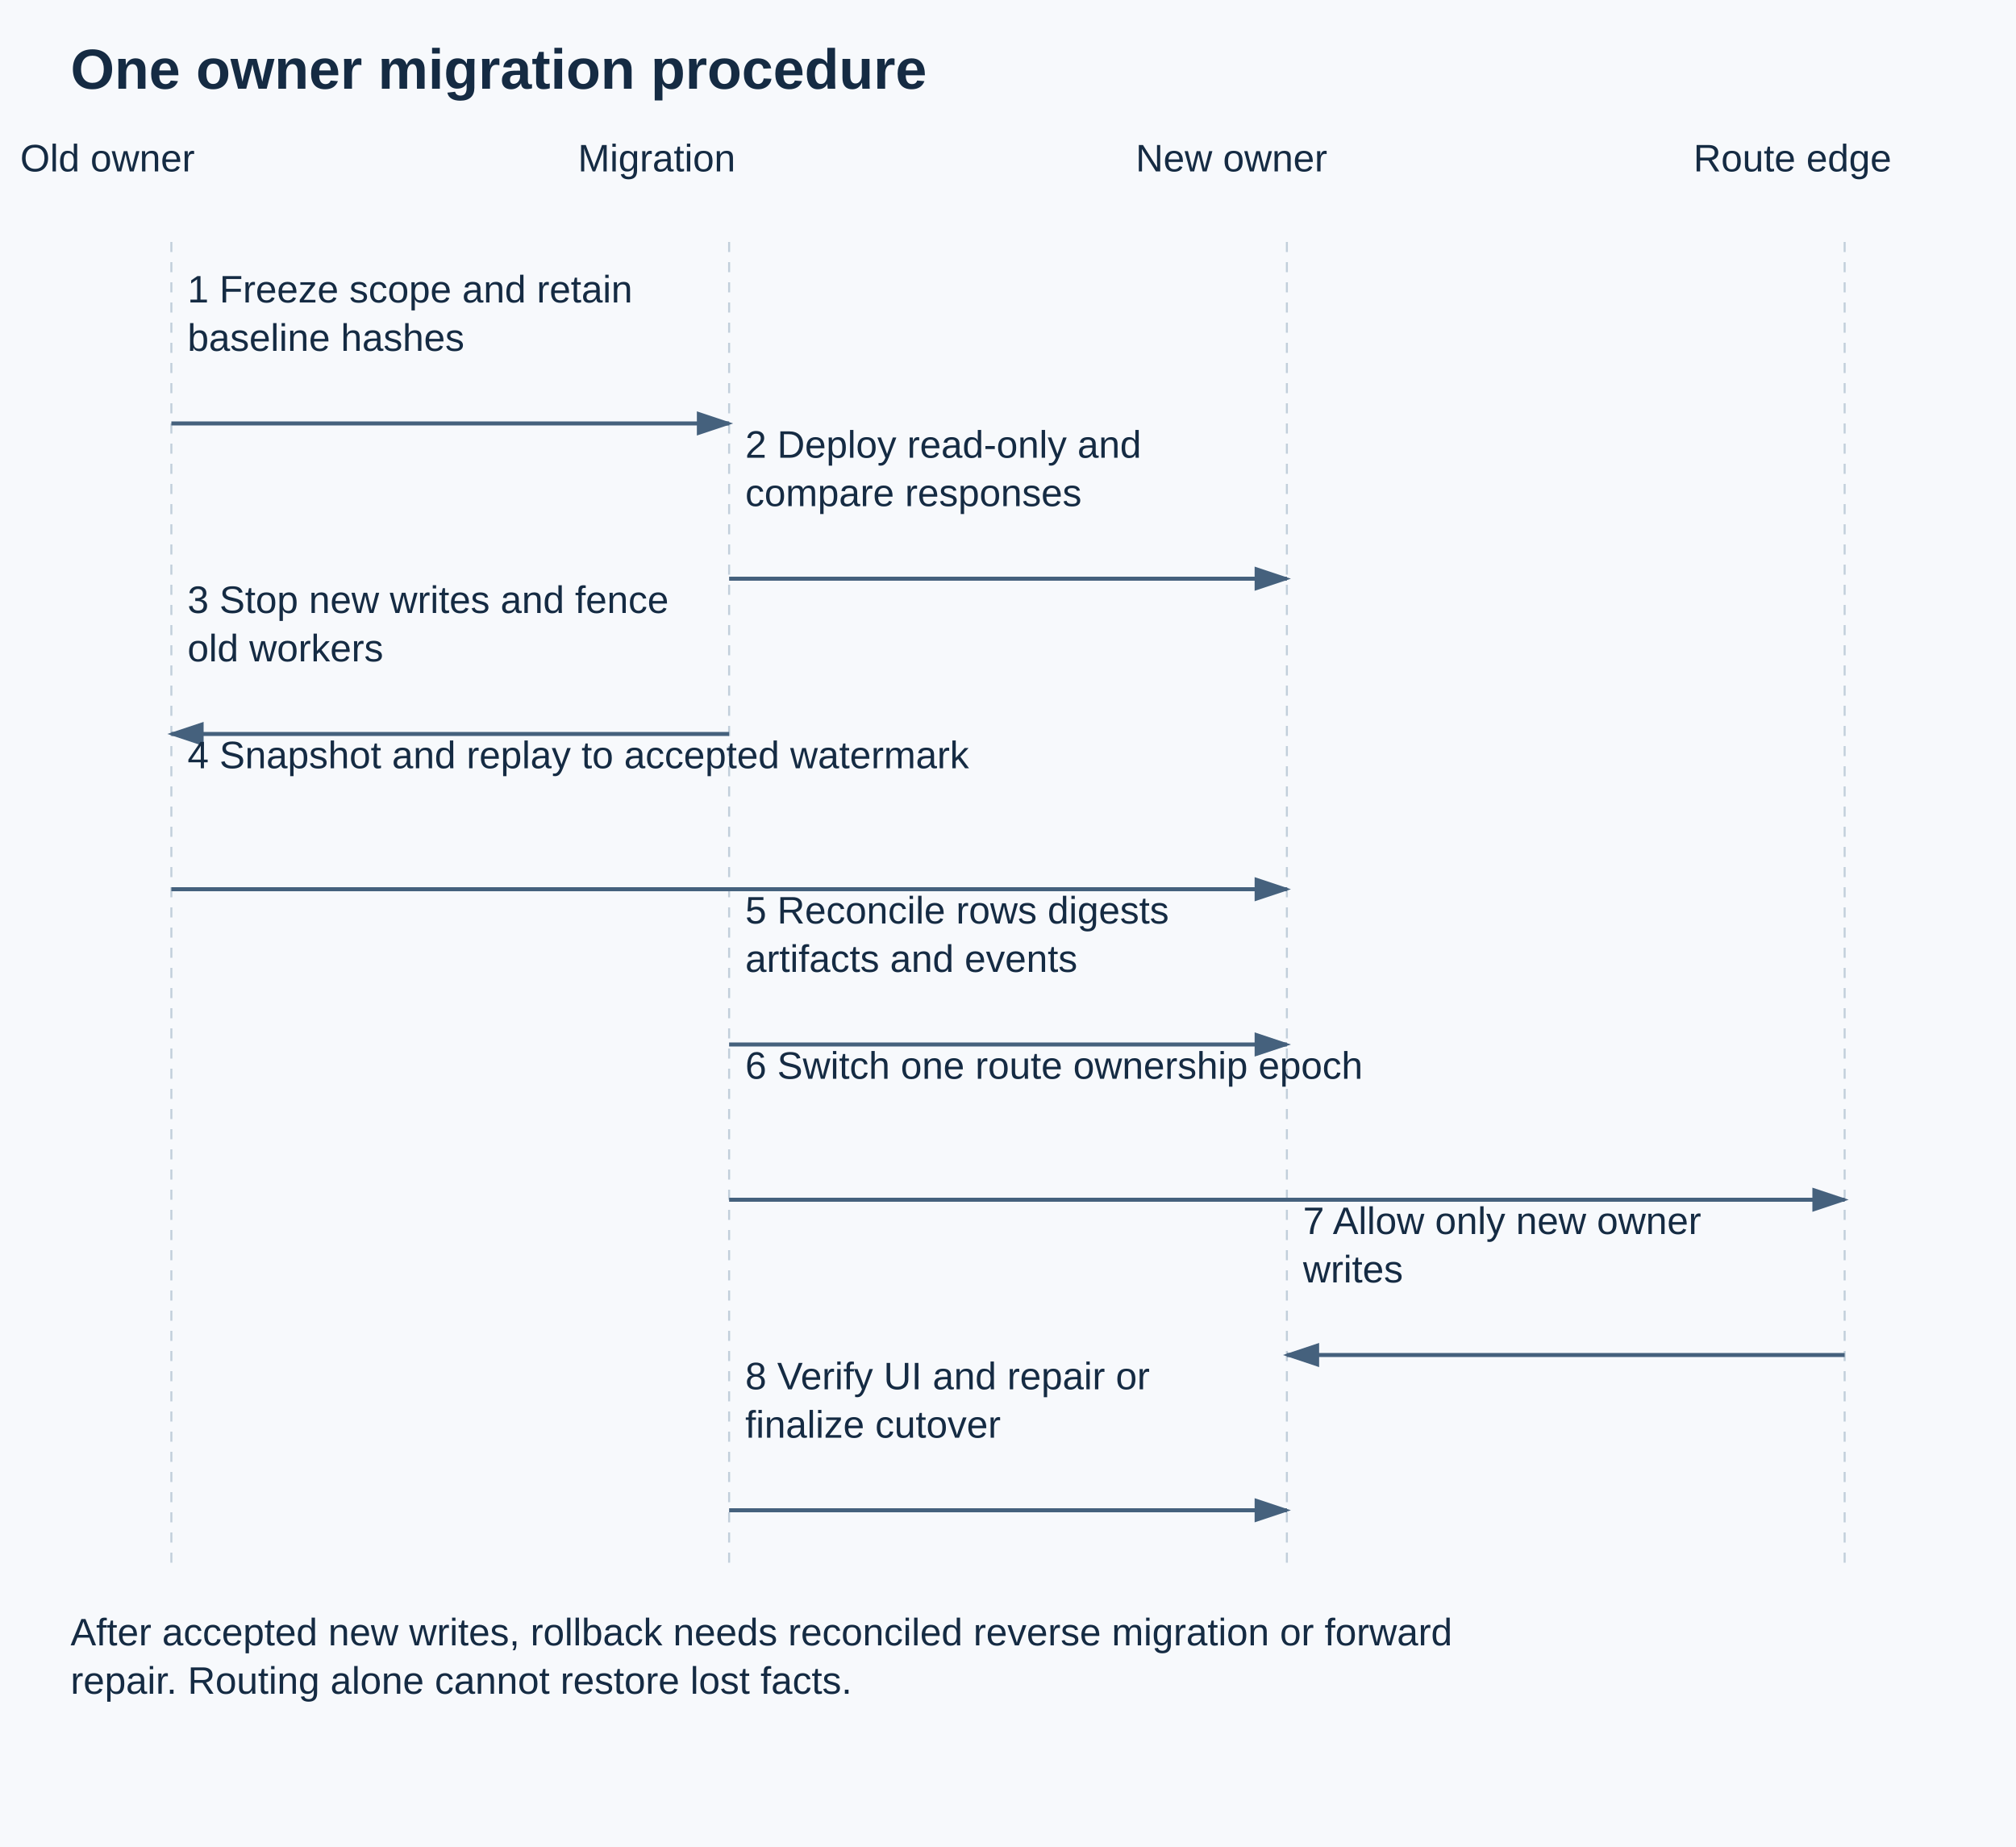
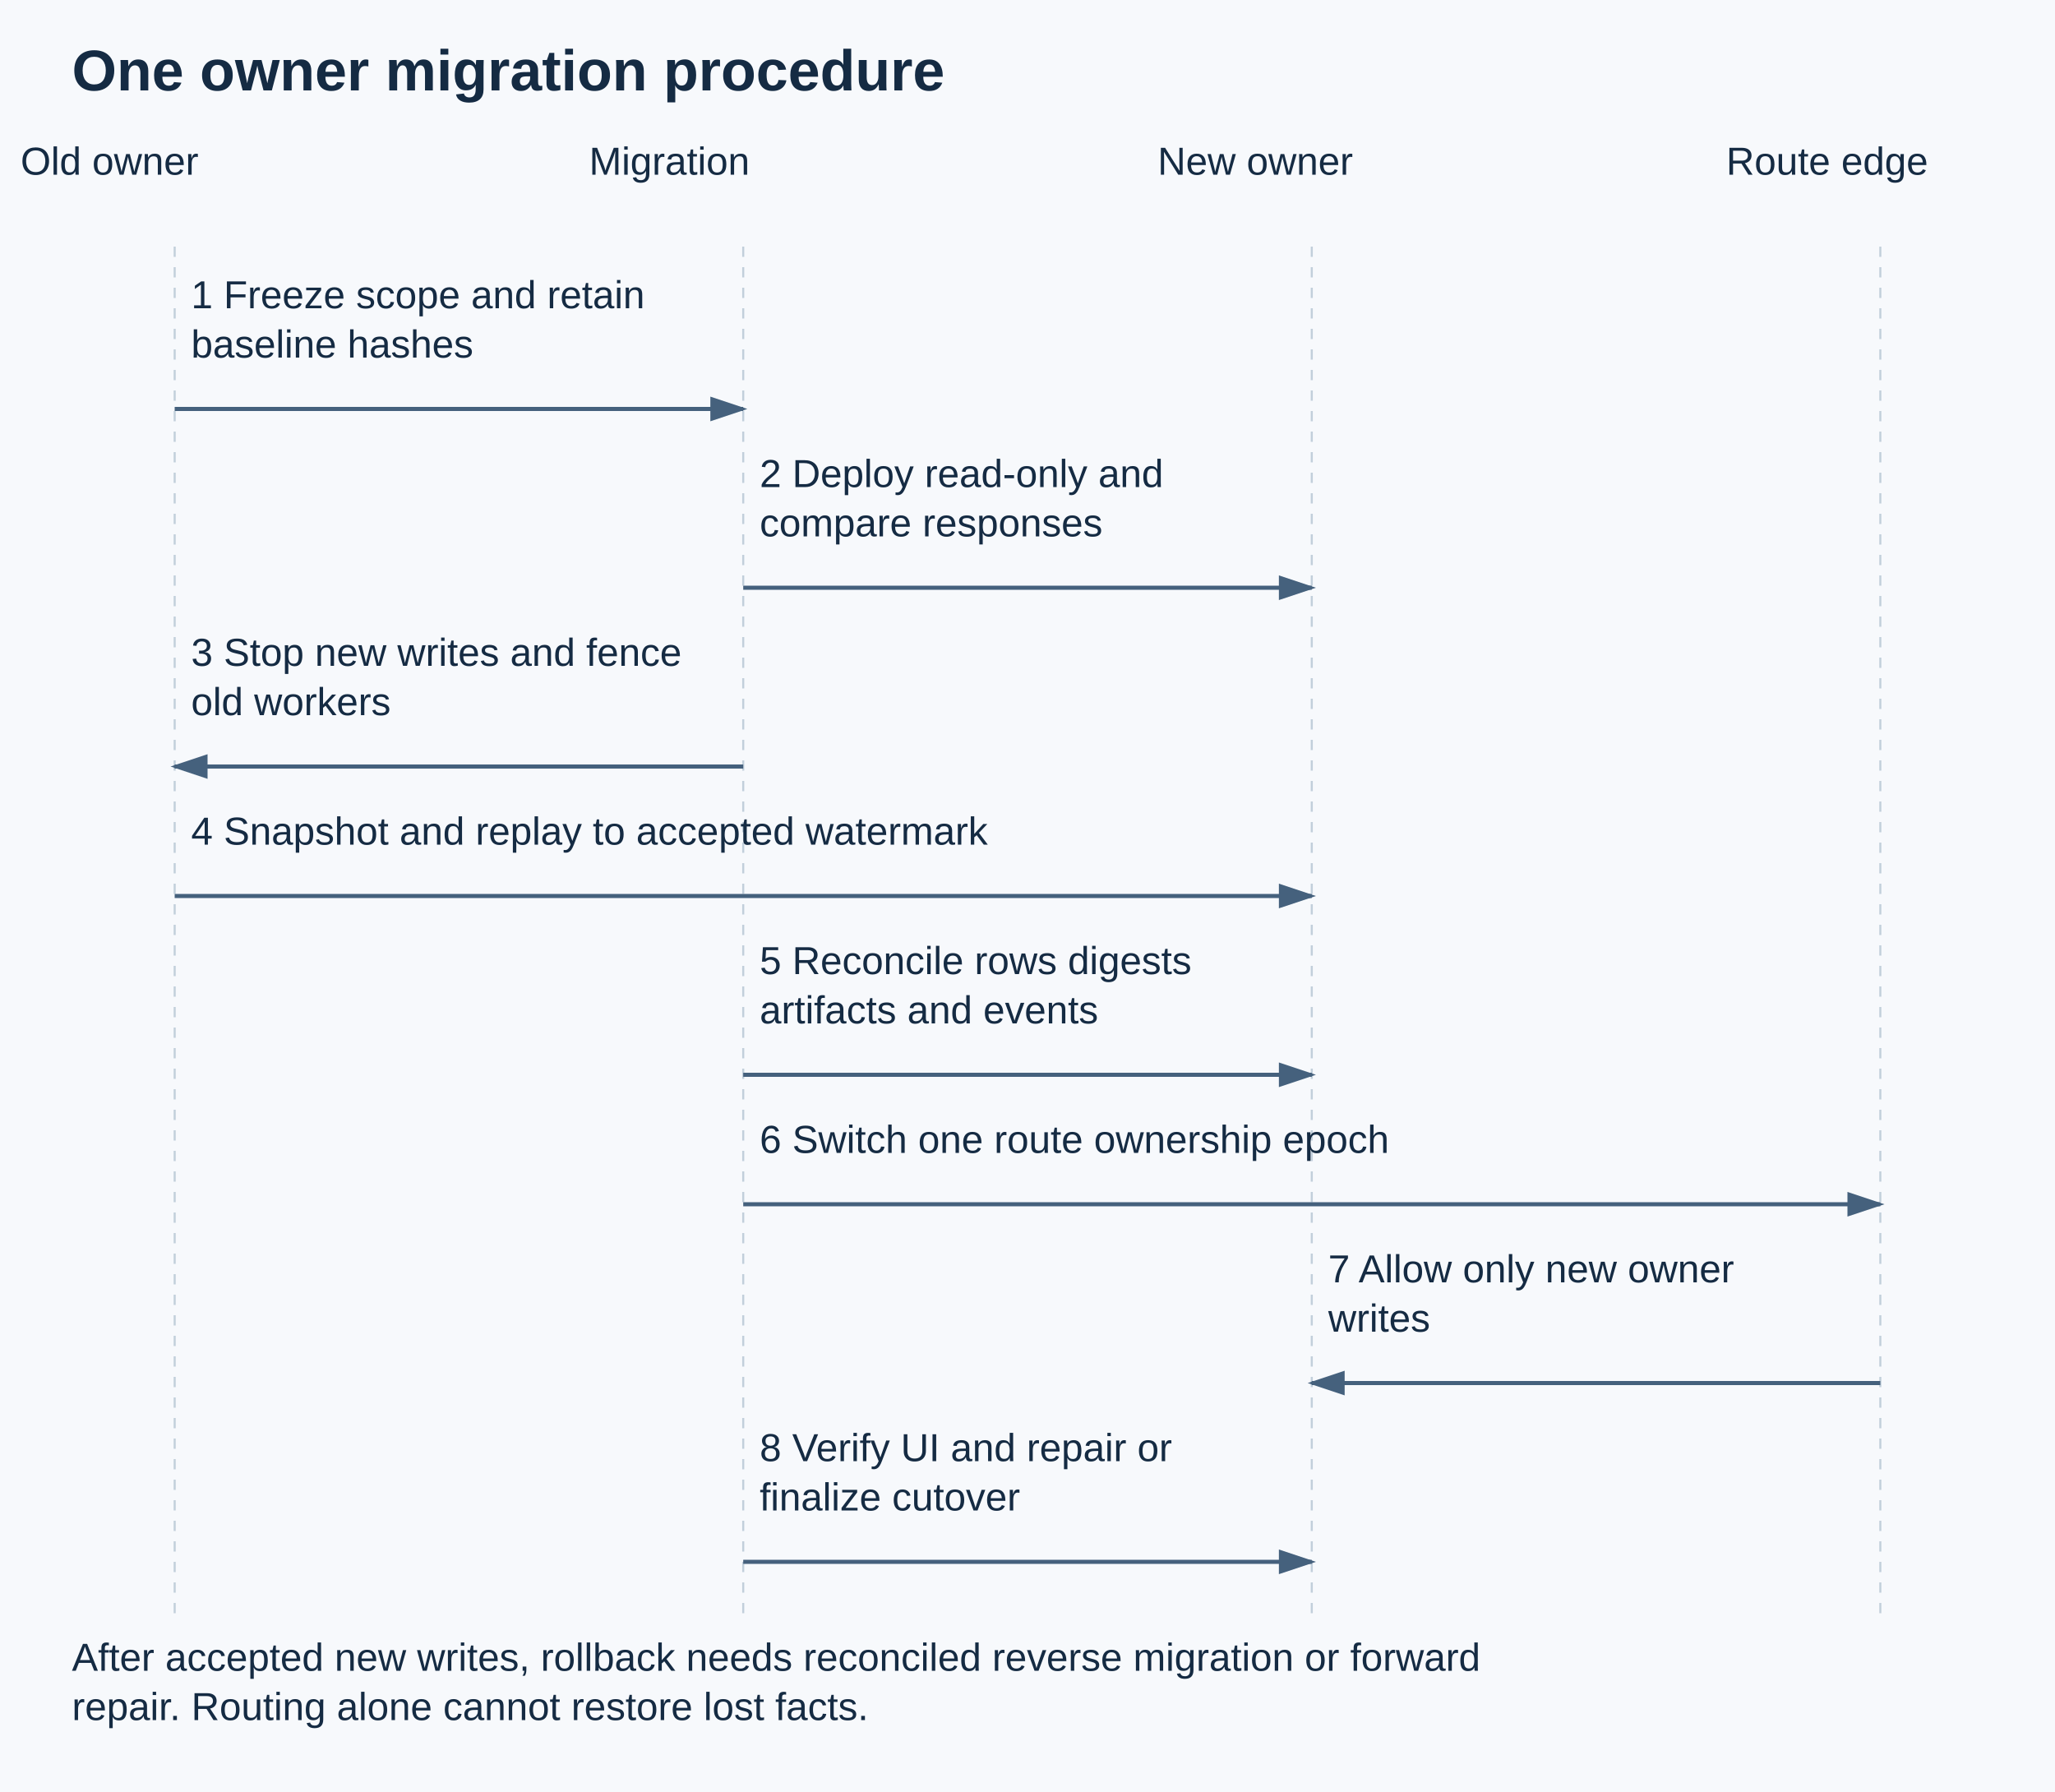
- <svg xmlns="http://www.w3.org/2000/svg" width="1000" height="916" viewBox="0 0 1000 916" role="img" aria-label="One owner migration procedure">
+ <svg xmlns="http://www.w3.org/2000/svg" width="1000" height="872" viewBox="0 0 1000 872" role="img" aria-label="One owner migration procedure">
  <defs>
    <marker id="arrow" markerWidth="10" markerHeight="10" refX="8" refY="3" orient="auto">
      <path d="M0,0 L0,6 L9,3 z" fill="#45617d" />
    </marker>
  </defs>
  <rect width="100%" height="100%" fill="#f7f9fc" />
  <g font-family="Arial, sans-serif" fill="#152b43">
    <text x="35" y="44" font-size="28" font-weight="700">One owner migration procedure</text>
    <text x="10.0" y="85" font-size="19" fill="#152b43">Old owner</text>
-     <line x1="85.0" y1="120" x2="85.0" y2="776" stroke="#c2cfdb" stroke-dasharray="5 5" />
+     <line x1="85.0" y1="120" x2="85.0" y2="788" stroke="#c2cfdb" stroke-dasharray="5 5" />
    <text x="286.667" y="85" font-size="19" fill="#152b43">Migration</text>
-     <line x1="361.667" y1="120" x2="361.667" y2="776" stroke="#c2cfdb" stroke-dasharray="5 5" />
+     <line x1="361.667" y1="120" x2="361.667" y2="788" stroke="#c2cfdb" stroke-dasharray="5 5" />
    <text x="563.333" y="85" font-size="19" fill="#152b43">New owner</text>
-     <line x1="638.333" y1="120" x2="638.333" y2="776" stroke="#c2cfdb" stroke-dasharray="5 5" />
+     <line x1="638.333" y1="120" x2="638.333" y2="788" stroke="#c2cfdb" stroke-dasharray="5 5" />
    <text x="840.0" y="85" font-size="19" fill="#152b43">Route edge</text>
-     <line x1="915.0" y1="120" x2="915.0" y2="776" stroke="#c2cfdb" stroke-dasharray="5 5" />
-     <path d="M85.0,210 L361.667,210" fill="none" stroke="#45617d" stroke-width="2" marker-end="url(#arrow)" />
+     <line x1="915.0" y1="120" x2="915.0" y2="788" stroke="#c2cfdb" stroke-dasharray="5 5" />
+     <path d="M85.0,199 L361.667,199" fill="none" stroke="#45617d" stroke-width="2" marker-end="url(#arrow)" />
    <text x="93.0" y="150" font-size="19" fill="#152b43">1 Freeze scope and retain</text>
    <text x="93.0" y="174" font-size="19" fill="#152b43">baseline hashes</text>
-     <path d="M361.667,287 L638.333,287" fill="none" stroke="#45617d" stroke-width="2" marker-end="url(#arrow)" />
-     <text x="369.667" y="227" font-size="19" fill="#152b43">2 Deploy read-only and</text>
-     <text x="369.667" y="251" font-size="19" fill="#152b43">compare responses</text>
-     <path d="M361.667,364 L85.0,364" fill="none" stroke="#45617d" stroke-width="2" marker-end="url(#arrow)" />
-     <text x="93.0" y="304" font-size="19" fill="#152b43">3 Stop new writes and fence</text>
-     <text x="93.0" y="328" font-size="19" fill="#152b43">old workers</text>
-     <path d="M85.0,441 L638.333,441" fill="none" stroke="#45617d" stroke-width="2" marker-end="url(#arrow)" />
-     <text x="93.0" y="381" font-size="19" fill="#152b43">4 Snapshot and replay to accepted watermark</text>
-     <path d="M361.667,518 L638.333,518" fill="none" stroke="#45617d" stroke-width="2" marker-end="url(#arrow)" />
-     <text x="369.667" y="458" font-size="19" fill="#152b43">5 Reconcile rows digests</text>
-     <text x="369.667" y="482" font-size="19" fill="#152b43">artifacts and events</text>
-     <path d="M361.667,595 L915.0,595" fill="none" stroke="#45617d" stroke-width="2" marker-end="url(#arrow)" />
-     <text x="369.667" y="535" font-size="19" fill="#152b43">6 Switch one route ownership epoch</text>
-     <path d="M915.0,672 L638.333,672" fill="none" stroke="#45617d" stroke-width="2" marker-end="url(#arrow)" />
-     <text x="646.333" y="612" font-size="19" fill="#152b43">7 Allow only new owner</text>
-     <text x="646.333" y="636" font-size="19" fill="#152b43">writes</text>
-     <path d="M361.667,749 L638.333,749" fill="none" stroke="#45617d" stroke-width="2" marker-end="url(#arrow)" />
-     <text x="369.667" y="689" font-size="19" fill="#152b43">8 Verify UI and repair or</text>
-     <text x="369.667" y="713" font-size="19" fill="#152b43">finalize cutover</text>
-     <text x="35" y="816" font-size="19" fill="#152b43">After accepted new writes, rollback needs reconciled reverse migration or forward</text>
-     <text x="35" y="840" font-size="19" fill="#152b43">repair. Routing alone cannot restore lost facts.</text>
+     <path d="M361.667,286 L638.333,286" fill="none" stroke="#45617d" stroke-width="2" marker-end="url(#arrow)" />
+     <text x="369.667" y="237" font-size="19" fill="#152b43">2 Deploy read-only and</text>
+     <text x="369.667" y="261" font-size="19" fill="#152b43">compare responses</text>
+     <path d="M361.667,373 L85.0,373" fill="none" stroke="#45617d" stroke-width="2" marker-end="url(#arrow)" />
+     <text x="93.0" y="324" font-size="19" fill="#152b43">3 Stop new writes and fence</text>
+     <text x="93.0" y="348" font-size="19" fill="#152b43">old workers</text>
+     <path d="M85.0,436 L638.333,436" fill="none" stroke="#45617d" stroke-width="2" marker-end="url(#arrow)" />
+     <text x="93.0" y="411" font-size="19" fill="#152b43">4 Snapshot and replay to accepted watermark</text>
+     <path d="M361.667,523 L638.333,523" fill="none" stroke="#45617d" stroke-width="2" marker-end="url(#arrow)" />
+     <text x="369.667" y="474" font-size="19" fill="#152b43">5 Reconcile rows digests</text>
+     <text x="369.667" y="498" font-size="19" fill="#152b43">artifacts and events</text>
+     <path d="M361.667,586 L915.0,586" fill="none" stroke="#45617d" stroke-width="2" marker-end="url(#arrow)" />
+     <text x="369.667" y="561" font-size="19" fill="#152b43">6 Switch one route ownership epoch</text>
+     <path d="M915.0,673 L638.333,673" fill="none" stroke="#45617d" stroke-width="2" marker-end="url(#arrow)" />
+     <text x="646.333" y="624" font-size="19" fill="#152b43">7 Allow only new owner</text>
+     <text x="646.333" y="648" font-size="19" fill="#152b43">writes</text>
+     <path d="M361.667,760 L638.333,760" fill="none" stroke="#45617d" stroke-width="2" marker-end="url(#arrow)" />
+     <text x="369.667" y="711" font-size="19" fill="#152b43">8 Verify UI and repair or</text>
+     <text x="369.667" y="735" font-size="19" fill="#152b43">finalize cutover</text>
+     <text x="35" y="813" font-size="19" fill="#152b43">After accepted new writes, rollback needs reconciled reverse migration or forward</text>
+     <text x="35" y="837" font-size="19" fill="#152b43">repair. Routing alone cannot restore lost facts.</text>
  </g>
</svg>
